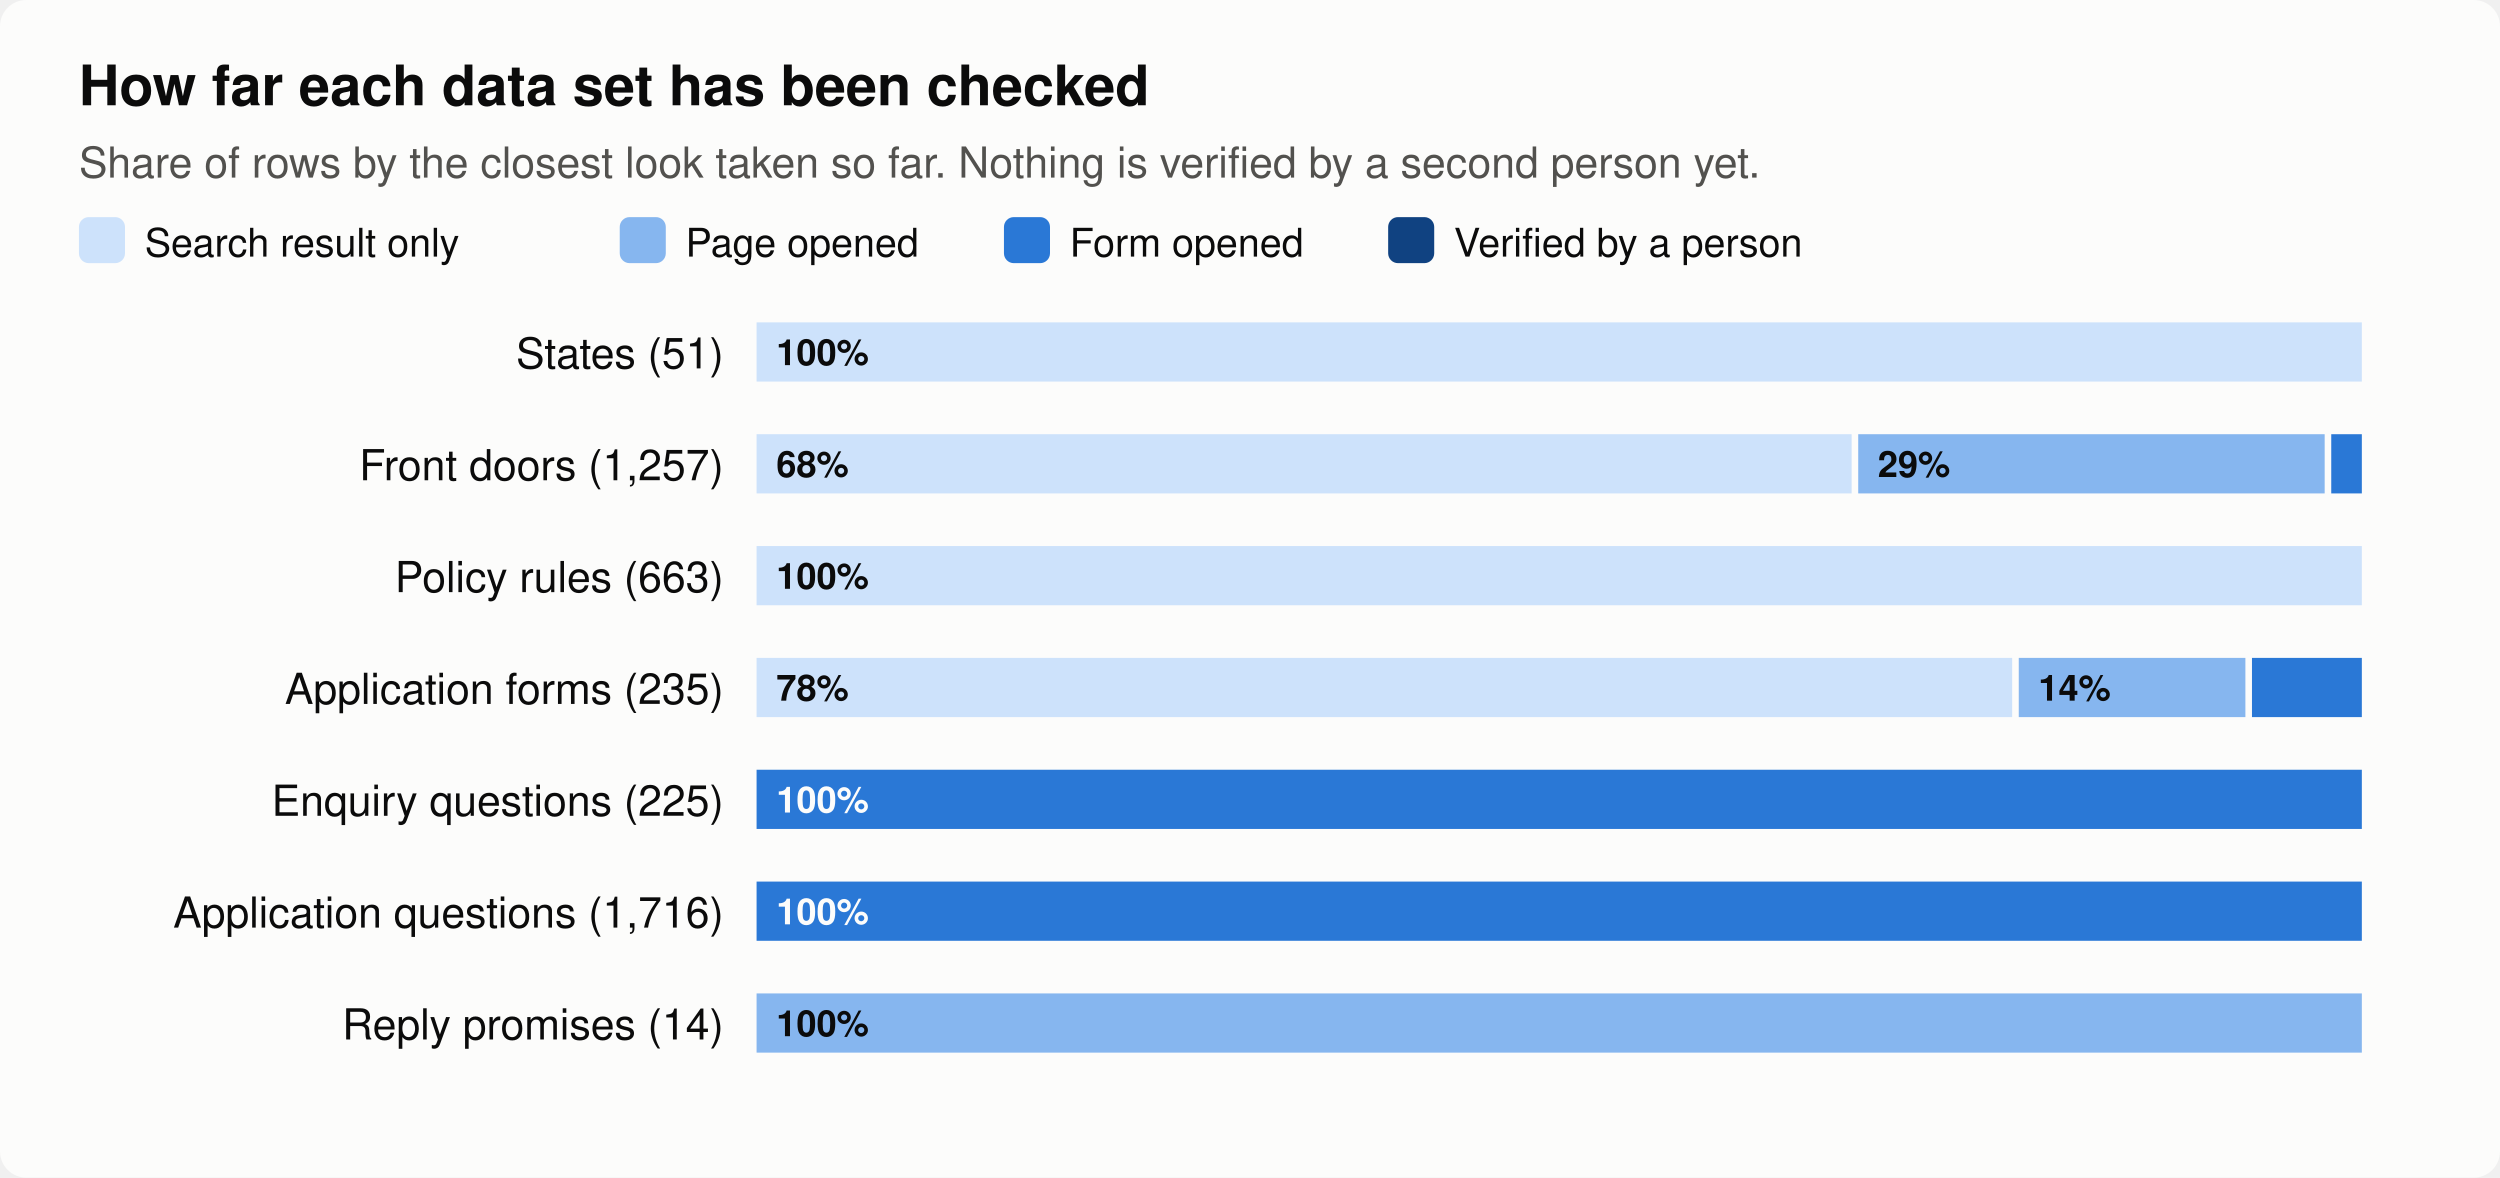
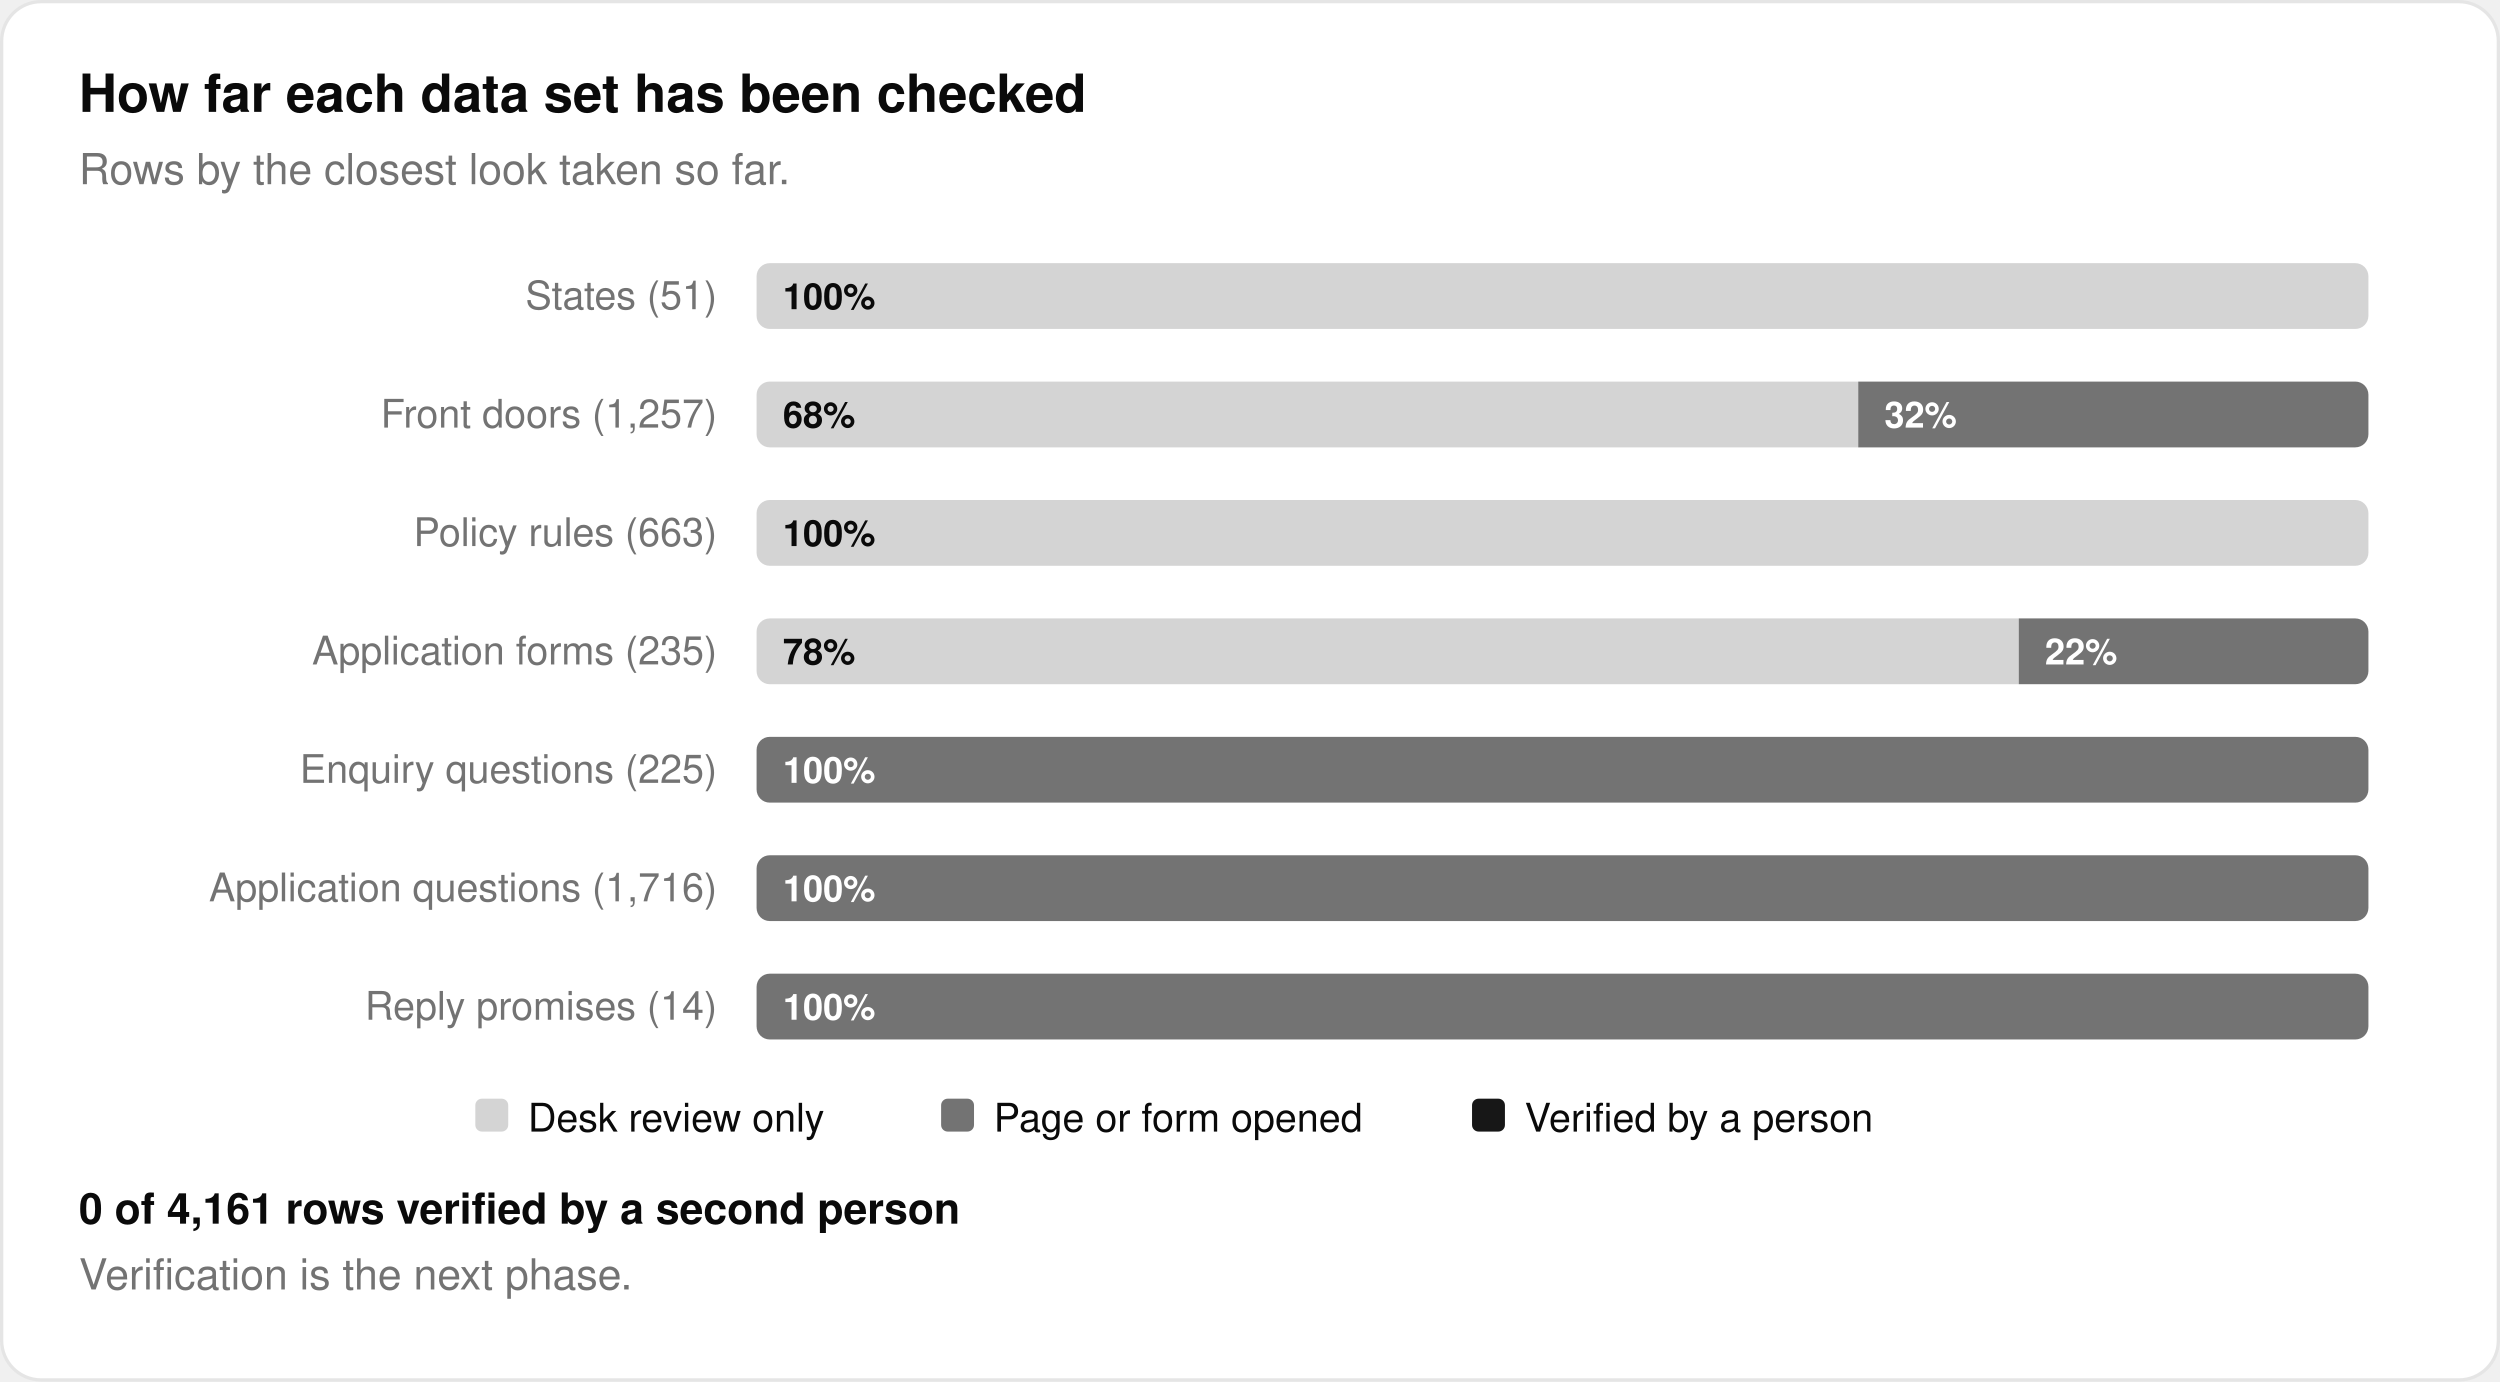
- <svg xmlns="http://www.w3.org/2000/svg" viewBox="0 0 760 358" width="760" height="358" role="img" aria-label="How far each data set has been checked">
+ <svg xmlns="http://www.w3.org/2000/svg" viewBox="0 0 760 420" width="760" height="420" role="img" aria-label="How far each data set has been checked">
  <style>
- .bg{fill:#fcfcfb}.t1{fill:#0b0b0b}.t2{fill:#52514e}.grid{stroke:#e2e1dc}.base{stroke:#b9b8b2}
- .s1{fill:#2a78d6}.s2{fill:#eb6834}.s3{fill:#1baf7a}.ink{fill:#0b0b0b}
- .o1{fill:#cde2fb}.o2{fill:#86b6ef}.o3{fill:#2a78d6}.o4{fill:#104281}
- text{font-family:-apple-system,BlinkMacSystemFont,"Segoe UI",Helvetica,Arial,sans-serif}
+ .card{fill:#ffffff;stroke:#e5e5e5}.t1{fill:#0a0a0a}.t2{fill:#737373}.grid{stroke:#e5e5e5}.base{stroke:#e5e5e5}
+ .s1{fill:#737373}.st{fill:#171717}.stx{fill:#fafafa}.co{fill:#737373}.cox{fill:#ffffff}
+ .hy{fill:#f5f5f5;stroke:#737373}.hyx{fill:#0a0a0a}
+ .o1{fill:#d4d4d4}.o2{fill:#737373}.o4{fill:#171717}.ox{fill:#fafafa}
+ text{font-family:"Geist","Geist Variable",-apple-system,BlinkMacSystemFont,"Segoe UI",Helvetica,Arial,sans-serif}
@media (prefers-color-scheme:dark){
- .bg{fill:#1a1a19}.t1{fill:#f0efec}.t2{fill:#c3c2b7}.grid{stroke:#34332f}.base{stroke:#5b5a55}
- .s1{fill:#3987e5}.s2{fill:#d95926}.s3{fill:#199e70}
- .o1{fill:#2b3a4f}.o2{fill:#256abf}.o3{fill:#5598e7}.o4{fill:#b7d3f6}}
+ .card{fill:#171717;stroke:#2e2e2e}.t1{fill:#fafafa}.t2{fill:#a1a1a1}.grid{stroke:#2e2e2e}.base{stroke:#2e2e2e}
+ .st{fill:#e5e5e5}.stx{fill:#171717}.hy{fill:#262626;stroke:#a1a1a1}.hyx{fill:#fafafa}
+ .o1{fill:#404040}.o4{fill:#e5e5e5}.ox{fill:#171717}}
</style>
-   <rect class="bg" width="760" height="358" rx="8" />
-   <text x="24" y="32" class="t1" font-size="17" text-anchor="start" font-weight="600">How far each data set has been checked</text>
-   <text x="24" y="54" class="t2" font-size="13" text-anchor="start" font-weight="400">Share of rows by the closest look taken so far. Nothing is verified by a second person yet.</text>
-   <rect class="o1" x="24" y="66" width="14" height="14" rx="3" />
-   <text x="44" y="78" class="t1" font-size="12" text-anchor="start" font-weight="400">Search result only</text>
-   <rect class="o2" x="188.4" y="66" width="14" height="14" rx="3" />
-   <text x="208.4" y="78" class="t1" font-size="12" text-anchor="start" font-weight="400">Page opened</text>
-   <rect class="o3" x="305.2" y="66" width="14" height="14" rx="3" />
-   <text x="325.2" y="78" class="t1" font-size="12" text-anchor="start" font-weight="400">Form opened</text>
-   <rect class="o4" x="422.0" y="66" width="14" height="14" rx="3" />
-   <text x="442.0" y="78" class="t1" font-size="12" text-anchor="start" font-weight="400">Verified by a person</text>
-   <text x="220" y="112" class="t1" font-size="13" text-anchor="end" font-weight="400">States (51)</text>
-   <rect class="o1" x="230.0" y="98" width="488.0" height="18" />
-   <text x="236" y="111" class="t1" font-size="11" text-anchor="start" font-weight="600">100%</text>
-   <text x="220" y="146" class="t1" font-size="13" text-anchor="end" font-weight="400">Front doors (1,257)</text>
-   <rect class="o1" x="230.0" y="132" width="332.9" height="18" />
-   <text x="236" y="145" class="t1" font-size="11" text-anchor="start" font-weight="600">68%</text>
-   <rect class="o2" x="564.9" y="132" width="141.8" height="18" />
-   <text x="570.853" y="145" class="t1" font-size="11" text-anchor="start" font-weight="600">29%</text>
-   <rect class="o3" x="708.7" y="132" width="9.3" height="18" />
-   <text x="220" y="180" class="t1" font-size="13" text-anchor="end" font-weight="400">Policy rules (663)</text>
-   <rect class="o1" x="230.0" y="166" width="488.0" height="18" />
-   <text x="236" y="179" class="t1" font-size="11" text-anchor="start" font-weight="600">100%</text>
-   <text x="220" y="214" class="t1" font-size="13" text-anchor="end" font-weight="400">Application forms (235)</text>
-   <rect class="o1" x="230.0" y="200" width="381.7" height="18" />
-   <text x="236" y="213" class="t1" font-size="11" text-anchor="start" font-weight="600">78%</text>
-   <rect class="o2" x="613.7" y="200" width="68.9" height="18" />
-   <text x="619.66" y="213" class="t1" font-size="11" text-anchor="start" font-weight="600">14%</text>
-   <rect class="o3" x="684.6" y="200" width="33.4" height="18" />
-   <text x="220" y="248" class="t1" font-size="13" text-anchor="end" font-weight="400">Enquiry questions (225)</text>
-   <rect class="o3" x="230.0" y="234" width="488.0" height="18" />
-   <text x="236" y="247" class="bg" font-size="11" text-anchor="start" font-weight="600">100%</text>
-   <text x="220" y="282" class="t1" font-size="13" text-anchor="end" font-weight="400">Application questions (1,716)</text>
-   <rect class="o3" x="230.0" y="268" width="488.0" height="18" />
-   <text x="236" y="281" class="bg" font-size="11" text-anchor="start" font-weight="600">100%</text>
-   <text x="220" y="316" class="t1" font-size="13" text-anchor="end" font-weight="400">Reply promises (14)</text>
-   <rect class="o2" x="230.0" y="302" width="488.0" height="18" />
-   <text x="236" y="315" class="t1" font-size="11" text-anchor="start" font-weight="600">100%</text>
+   <rect class="card" x="0.5" y="0.5" width="759" height="419" rx="12" stroke-width="1" />
+   <text x="24" y="34" class="t1" font-size="16" text-anchor="start" font-weight="600">How far each data set has been checked</text>
+   <text x="24" y="56" class="t2" font-size="13" text-anchor="start" font-weight="400">Rows by the closest look taken so far.</text>
+   <text x="218" y="94" class="t2" font-size="12" text-anchor="end" font-weight="400">States (51)</text>
+   <clipPath id="c0">
+     <rect x="230" y="80" width="490" height="20" rx="4" />
+   </clipPath>
+   <g clip-path="url(#c0)">
+     <rect class="o1" x="230.0" y="80" width="490.0" height="20" />
+     <text x="238" y="94" class="t1" font-size="11" text-anchor="start" font-weight="600">100%</text>
+   </g>
+   <text x="218" y="130" class="t2" font-size="12" text-anchor="end" font-weight="400">Front doors (1,257)</text>
+   <clipPath id="c1">
+     <rect x="230" y="116" width="490" height="20" rx="4" />
+   </clipPath>
+   <g clip-path="url(#c1)">
+     <rect class="o1" x="230.0" y="116" width="334.9" height="20" />
+     <text x="238" y="130" class="t1" font-size="11" text-anchor="start" font-weight="600">68%</text>
+     <rect class="o2" x="564.9" y="116" width="155.1" height="20" />
+     <text x="572.853" y="130" class="cox" font-size="11" text-anchor="start" font-weight="600">32%</text>
+   </g>
+   <text x="218" y="166" class="t2" font-size="12" text-anchor="end" font-weight="400">Policy rules (663)</text>
+   <clipPath id="c2">
+     <rect x="230" y="152" width="490" height="20" rx="4" />
+   </clipPath>
+   <g clip-path="url(#c2)">
+     <rect class="o1" x="230.0" y="152" width="490.0" height="20" />
+     <text x="238" y="166" class="t1" font-size="11" text-anchor="start" font-weight="600">100%</text>
+   </g>
+   <text x="218" y="202" class="t2" font-size="12" text-anchor="end" font-weight="400">Application forms (235)</text>
+   <clipPath id="c3">
+     <rect x="230" y="188" width="490" height="20" rx="4" />
+   </clipPath>
+   <g clip-path="url(#c3)">
+     <rect class="o1" x="230.0" y="188" width="383.7" height="20" />
+     <text x="238" y="202" class="t1" font-size="11" text-anchor="start" font-weight="600">78%</text>
+     <rect class="o2" x="613.7" y="188" width="106.3" height="20" />
+     <text x="621.66" y="202" class="cox" font-size="11" text-anchor="start" font-weight="600">22%</text>
+   </g>
+   <text x="218" y="238" class="t2" font-size="12" text-anchor="end" font-weight="400">Enquiry questions (225)</text>
+   <clipPath id="c4">
+     <rect x="230" y="224" width="490" height="20" rx="4" />
+   </clipPath>
+   <g clip-path="url(#c4)">
+     <rect class="o2" x="230.0" y="224" width="490.0" height="20" />
+     <text x="238" y="238" class="cox" font-size="11" text-anchor="start" font-weight="600">100%</text>
+   </g>
+   <text x="218" y="274" class="t2" font-size="12" text-anchor="end" font-weight="400">Application questions (1,716)</text>
+   <clipPath id="c5">
+     <rect x="230" y="260" width="490" height="20" rx="4" />
+   </clipPath>
+   <g clip-path="url(#c5)">
+     <rect class="o2" x="230.0" y="260" width="490.0" height="20" />
+     <text x="238" y="274" class="cox" font-size="11" text-anchor="start" font-weight="600">100%</text>
+   </g>
+   <text x="218" y="310" class="t2" font-size="12" text-anchor="end" font-weight="400">Reply promises (14)</text>
+   <clipPath id="c6">
+     <rect x="230" y="296" width="490" height="20" rx="4" />
+   </clipPath>
+   <g clip-path="url(#c6)">
+     <rect class="o2" x="230.0" y="296" width="490.0" height="20" />
+     <text x="238" y="310" class="cox" font-size="11" text-anchor="start" font-weight="600">100%</text>
+   </g>
+   <rect class="o1" x="144.5" y="334" width="10" height="10" rx="2" />
+   <text x="160.5" y="344" class="t1" font-size="12" text-anchor="start" font-weight="400">Desk review only</text>
+   <rect class="o2" x="286.1" y="334" width="10" height="10" rx="2" />
+   <text x="302.1" y="344" class="t1" font-size="12" text-anchor="start" font-weight="400">Page or form opened</text>
+   <rect class="o4" x="447.5" y="334" width="10" height="10" rx="2" />
+   <text x="463.5" y="344" class="t1" font-size="12" text-anchor="start" font-weight="400">Verified by a person</text>
+   <text x="24" y="372" class="t1" font-size="13" text-anchor="start" font-weight="600">0 of 4,161 rows verified by a second person</text>
+   <text x="24" y="392" class="t2" font-size="13" text-anchor="start" font-weight="400">Verification is the next phase.</text>
</svg>
